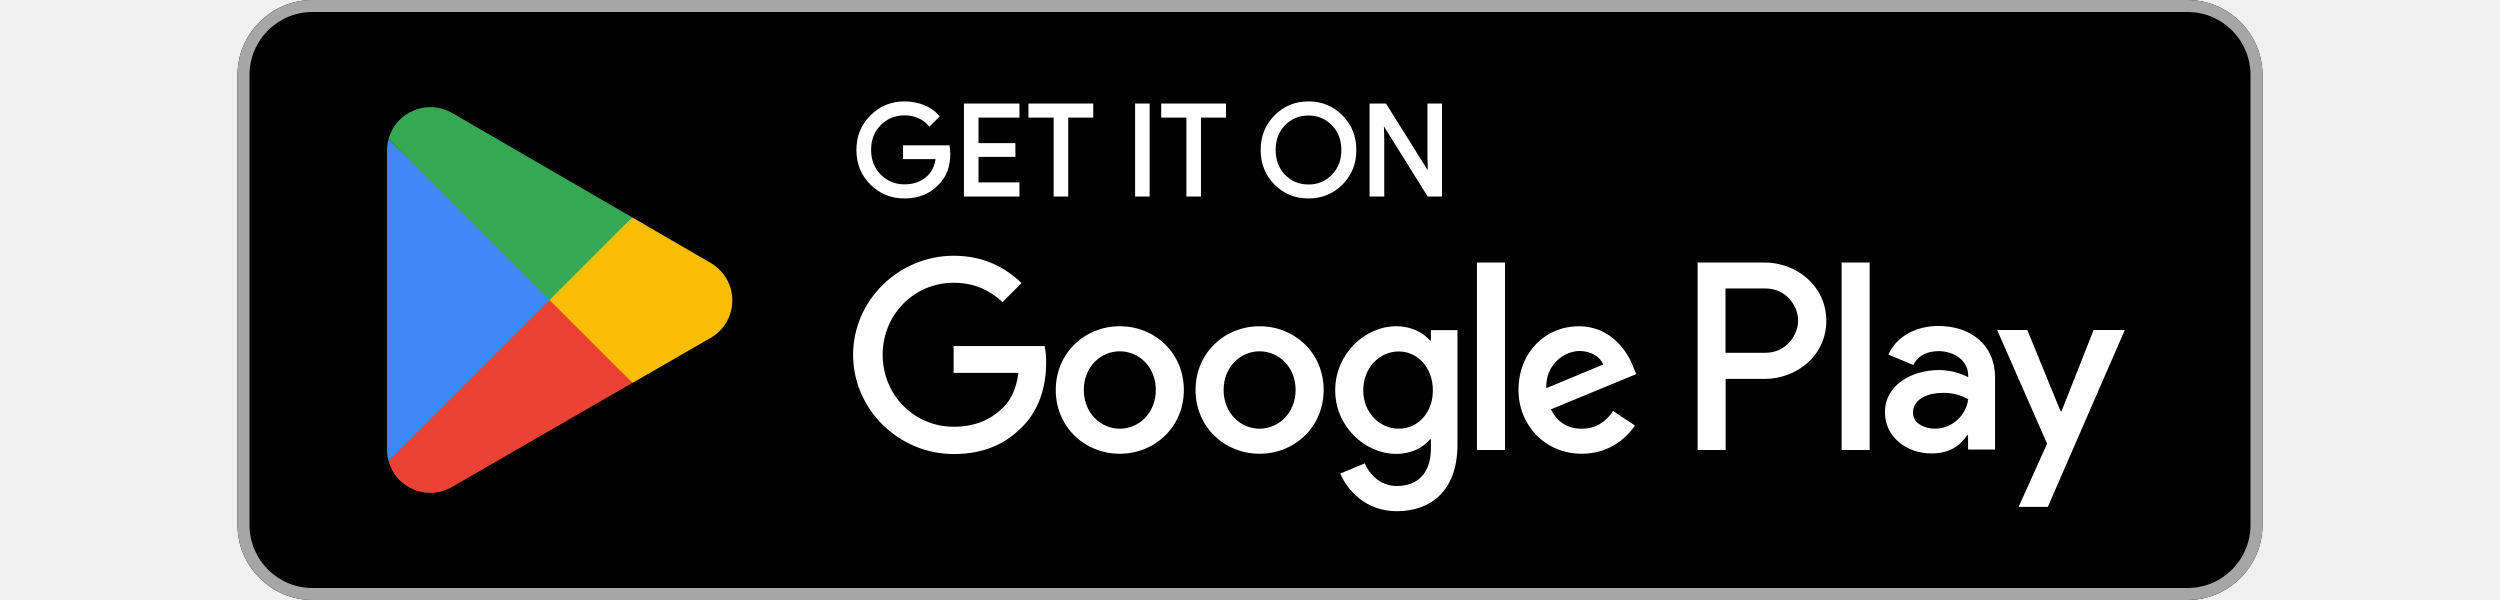
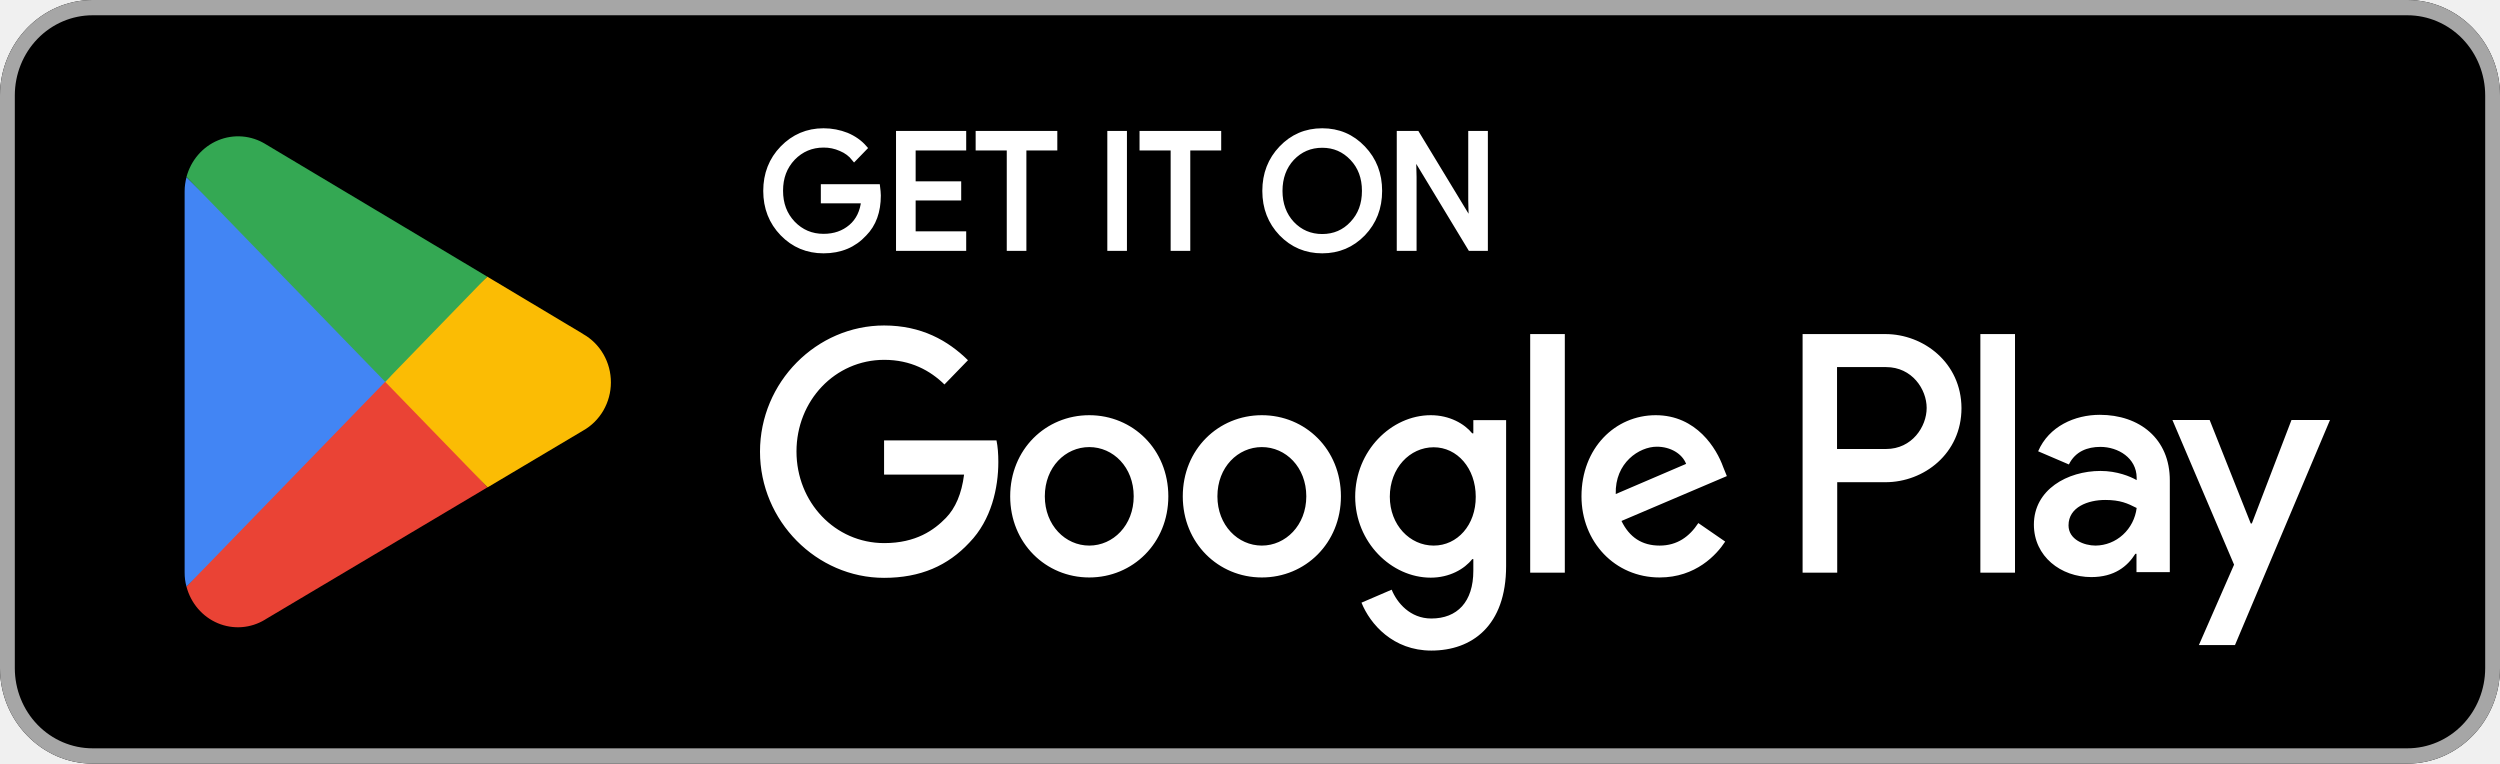
- <svg xmlns="http://www.w3.org/2000/svg" viewBox="10 10 135 40" width="2500" height="600">
-   <path d="M140 50H15c-2.75 0-5-2.25-5-5V15c0-2.75 2.25-5 5-5h125c2.75 0 5 2.25 5 5v30c0 2.75-2.25 5-5 5z" />
-   <path d="M140 10.8a4.2 4.2 0 0 1 4.2 4.2v30a4.2 4.2 0 0 1-4.2 4.2H15a4.2 4.2 0 0 1-4.2-4.2V15a4.2 4.2 0 0 1 4.2-4.2zm0-.8H15c-2.75 0-5 2.25-5 5v30c0 2.75 2.25 5 5 5h125c2.75 0 5-2.25 5-5V15c0-2.75-2.25-5-5-5z" fill="#a6a6a6" />
-   <g fill="#fff">
-     <path d="M57.42 20.24c0 .84-.25 1.51-.75 2-.56.59-1.29.89-2.2.89-.87 0-1.61-.3-2.21-.9s-.9-1.35-.9-2.23.3-1.63.9-2.23 1.34-.91 2.21-.91c.44 0 .86.08 1.25.23.39.16.71.38.96.66l-.55.55c-.18-.22-.42-.4-.72-.52a2.29 2.29 0 0 0-.94-.19c-.65 0-1.21.23-1.66.68-.45.46-.67 1.03-.67 1.72s.22 1.26.67 1.72c.45.45 1 .68 1.66.68.6 0 1.09-.17 1.49-.5s.63-.8.69-1.38h-2.18v-.72h2.91c.02.16.04.31.04.45zM62.03 17v.74H59.3v1.9h2.46v.72H59.3v1.9h2.73V23h-3.5v-6zM65.28 17.74V23h-.77v-5.26h-1.68V17h4.12v.74zM70.71 23h-.77v-6h.77zM74.13 17.74V23h-.77v-5.26h-1.68V17h4.12v.74zM84.49 20c0 .89-.3 1.63-.89 2.23-.6.6-1.33.9-2.2.9s-1.6-.3-2.2-.9c-.59-.6-.89-1.34-.89-2.23s.3-1.63.89-2.23 1.32-.91 2.2-.91c.87 0 1.6.3 2.2.91s.89 1.35.89 2.23zm-5.38 0c0 .69.22 1.27.65 1.72.44.45.99.68 1.64.68s1.2-.23 1.63-.68c.44-.45.66-1.02.66-1.72s-.22-1.27-.66-1.72-.98-.68-1.63-.68-1.2.23-1.64.68c-.43.45-.65 1.03-.65 1.72zM86.34 23h-.77v-6h.94l2.92 4.67h.03l-.03-1.16V17h.77v6h-.8l-3.05-4.89h-.03l.03 1.16V23z" stroke="#fff" stroke-miterlimit="10" stroke-width=".2" />
-     <path d="M78.14 31.75c-2.35 0-4.27 1.79-4.27 4.25 0 2.45 1.92 4.25 4.27 4.25s4.27-1.8 4.27-4.25c0-2.46-1.92-4.25-4.27-4.25zm0 6.83c-1.29 0-2.4-1.06-2.4-2.58 0-1.53 1.11-2.58 2.4-2.58s2.4 1.05 2.4 2.58c0 1.52-1.12 2.58-2.4 2.58zm-9.32-6.83c-2.35 0-4.27 1.79-4.27 4.25 0 2.45 1.92 4.25 4.27 4.25s4.27-1.8 4.27-4.25c0-2.46-1.92-4.25-4.27-4.25zm0 6.83c-1.29 0-2.4-1.06-2.4-2.58 0-1.53 1.11-2.58 2.4-2.58s2.4 1.05 2.4 2.58c0 1.52-1.11 2.58-2.4 2.58zm-11.08-5.52v1.8h4.32c-.13 1.01-.47 1.76-.98 2.27-.63.63-1.61 1.32-3.33 1.32-2.66 0-4.74-2.14-4.74-4.8s2.08-4.8 4.74-4.8c1.43 0 2.48.56 3.25 1.29l1.27-1.27c-1.08-1.03-2.51-1.82-4.53-1.82-3.64 0-6.7 2.96-6.7 6.61 0 3.64 3.06 6.61 6.7 6.61 1.97 0 3.45-.64 4.61-1.85 1.19-1.19 1.56-2.87 1.56-4.22 0-.42-.03-.81-.1-1.13h-6.07zm45.31 1.4c-.35-.95-1.43-2.71-3.64-2.71-2.19 0-4.01 1.72-4.01 4.25 0 2.38 1.8 4.25 4.22 4.25 1.95 0 3.08-1.19 3.54-1.88l-1.45-.97c-.48.71-1.14 1.18-2.09 1.18s-1.63-.43-2.06-1.29l5.69-2.35zm-5.8 1.42c-.05-1.64 1.27-2.48 2.22-2.48.74 0 1.37.37 1.58.9zM92.63 40h1.87V27.5h-1.87zm-3.06-7.3h-.07c-.42-.5-1.22-.95-2.24-.95-2.13 0-4.08 1.87-4.08 4.27 0 2.38 1.95 4.24 4.08 4.24 1.01 0 1.82-.45 2.24-.97h.06v.61c0 1.63-.87 2.5-2.27 2.5-1.14 0-1.85-.82-2.14-1.51l-1.63.68c.47 1.13 1.71 2.51 3.77 2.51 2.19 0 4.04-1.29 4.04-4.43v-7.64h-1.77v.69zm-2.15 5.88c-1.29 0-2.37-1.08-2.37-2.56 0-1.5 1.08-2.59 2.37-2.59 1.27 0 2.27 1.1 2.27 2.59.01 1.48-.99 2.56-2.27 2.56zm24.39-11.08h-4.47V40h1.87v-4.74h2.61c2.07 0 4.1-1.5 4.1-3.88-.01-2.38-2.05-3.88-4.11-3.88zm.04 6.02h-2.65v-4.29h2.65c1.4 0 2.19 1.16 2.19 2.14s-.79 2.15-2.19 2.15zm11.54-1.79c-1.35 0-2.75.6-3.33 1.91l1.66.69c.35-.69 1.01-.92 1.7-.92.96 0 1.95.58 1.96 1.61v.13c-.34-.19-1.06-.48-1.95-.48-1.79 0-3.6.98-3.6 2.81 0 1.67 1.46 2.75 3.1 2.75 1.25 0 1.95-.56 2.38-1.22h.06v.96h1.8v-4.79c.01-2.21-1.65-3.45-3.78-3.45zm-.23 6.85c-.61 0-1.46-.31-1.46-1.06 0-.96 1.06-1.33 1.98-1.33.82 0 1.21.18 1.7.42a2.257 2.257 0 0 1-2.22 1.97zM133.74 32l-2.14 5.42h-.06L129.32 32h-2.01l3.33 7.58-1.9 4.21h1.95L135.82 32zm-16.8 8h1.87V27.5h-1.87z" />
-   </g>
-   <path d="M30.72 29.42l-10.65 11.3v.01a2.877 2.877 0 0 0 4.24 1.73l.03-.02 11.98-6.91z" fill="#ea4335" />
-   <path d="M41.49 27.5l-.01-.01-5.17-3-5.83 5.19 5.85 5.85 5.15-2.97a2.88 2.88 0 0 0 .01-5.06z" fill="#fbbc04" />
-   <path d="M20.07 19.28c-.06.24-.1.48-.1.74v19.97c0 .26.03.5.1.74l11.01-11.01z" fill="#4285f4" />
-   <path d="M30.8 30l5.51-5.51-11.97-6.94a2.889 2.889 0 0 0-4.27 1.72z" fill="#34a853" />
+ <svg xmlns="http://www.w3.org/2000/svg" width="1398" height="427" viewBox="0 0 1398 427" fill="none">
+   <path d="M1346.22 427H51.778C23.3 427 0 402.981 0 373.625V53.375C0 24.019 23.3 0 51.778 0H1346.22C1374.7 0 1398 24.019 1398 53.375V373.625C1398 402.981 1374.7 427 1346.22 427Z" fill="black" />
+   <path d="M1346.22 8.54C1357.76 8.54 1368.82 13.264 1376.98 21.672C1385.13 30.08 1389.72 41.484 1389.72 53.375V373.625C1389.72 385.516 1385.13 396.92 1376.98 405.328C1368.82 413.736 1357.76 418.46 1346.22 418.46H51.778C40.243 418.46 29.18 413.736 21.023 405.328C12.867 396.92 8.284 385.516 8.284 373.625V53.375C8.284 41.484 12.867 30.08 21.023 21.672C29.18 13.264 40.243 8.54 51.778 8.54H1346.22ZM1346.22 0H51.778C23.3 0 0 24.019 0 53.375V373.625C0 402.981 23.3 427 51.778 427H1346.22C1374.7 427 1398 402.981 1398 373.625V53.375C1398 24.019 1374.7 0 1346.22 0Z" fill="#A6A6A6" />
+   <path d="M491.06 109.312C491.06 118.279 488.471 125.431 483.294 130.662C477.495 136.96 469.935 140.163 460.511 140.163C451.502 140.163 443.839 136.96 437.626 130.555C431.412 124.15 428.306 116.144 428.306 106.75C428.306 97.356 431.412 89.35 437.626 82.945C443.839 76.54 451.502 73.231 460.511 73.231C465.068 73.231 469.417 74.085 473.456 75.686C477.495 77.394 480.808 79.742 483.397 82.731L477.702 88.603C475.838 86.254 473.352 84.332 470.246 83.052C467.176 81.675 463.859 80.984 460.511 81.023C453.78 81.023 447.981 83.478 443.321 88.282C438.661 93.193 436.383 99.278 436.383 106.643C436.383 114.009 438.661 120.094 443.321 125.004C447.981 129.808 453.677 132.263 460.511 132.263C466.725 132.263 471.799 130.448 475.941 126.926C480.083 123.403 482.465 118.386 483.087 112.194H460.511V104.508H490.646C490.853 106.216 491.06 107.817 491.06 109.312ZM538.799 74.725V82.624H510.529V102.907H536.003V110.593H510.529V130.875H538.799V138.775H502.555V74.725H538.799ZM572.455 82.624V138.775H564.481V82.624H547.084V74.725H589.749V82.624H572.455ZM628.686 138.775H620.712V74.725H628.686V138.775ZM664.102 82.624V138.775H656.128V82.624H638.731V74.725H681.395V82.624H664.102ZM771.385 106.75C771.385 116.251 768.279 124.15 762.169 130.555C755.955 136.96 748.396 140.163 739.387 140.163C730.377 140.163 722.818 136.96 716.604 130.555C710.495 124.15 707.388 116.251 707.388 106.75C707.388 97.249 710.495 89.35 716.604 82.945C722.714 76.54 730.274 73.231 739.387 73.231C748.396 73.231 755.955 76.433 762.169 82.945C768.382 89.457 771.385 97.356 771.385 106.75ZM715.672 106.75C715.672 114.116 717.951 120.307 722.403 125.111C726.96 129.915 732.655 132.37 739.387 132.37C746.118 132.37 751.813 129.915 756.266 125.111C760.823 120.307 763.101 114.222 763.101 106.75C763.101 99.278 760.823 93.193 756.266 88.389C751.71 83.585 746.118 81.13 739.387 81.13C732.655 81.13 726.96 83.585 722.403 88.389C717.951 93.193 715.672 99.384 715.672 106.75ZM790.543 138.775H782.569V74.725H792.303L822.542 124.577H822.852L822.542 112.194V74.725H830.515V138.775H822.231L790.647 86.574H790.336L790.647 98.957V138.775H790.543Z" fill="white" stroke="white" stroke-width="3" stroke-miterlimit="10" />
+   <path d="M705.628 232.18C681.292 232.18 661.41 251.289 661.41 277.549C661.41 303.703 681.292 322.918 705.628 322.918C729.963 322.918 749.846 303.703 749.846 277.549C749.846 251.289 729.963 232.18 705.628 232.18ZM705.628 305.091C692.269 305.091 680.774 293.775 680.774 277.549C680.774 261.216 692.269 250.008 705.628 250.008C718.986 250.008 730.481 261.216 730.481 277.549C730.481 293.775 718.883 305.091 705.628 305.091ZM609.114 232.18C584.778 232.18 564.896 251.289 564.896 277.549C564.896 303.703 584.778 322.918 609.114 322.918C633.45 322.918 653.332 303.703 653.332 277.549C653.332 251.289 633.45 232.18 609.114 232.18ZM609.114 305.091C595.755 305.091 584.261 293.775 584.261 277.549C584.261 261.216 595.755 250.008 609.114 250.008C622.473 250.008 633.967 261.216 633.967 277.549C633.967 293.775 622.473 305.091 609.114 305.091ZM494.374 246.165V265.38H539.11C537.764 276.161 534.243 284.168 528.962 289.612C522.438 296.337 512.29 303.703 494.478 303.703C466.932 303.703 445.393 280.858 445.393 252.463C445.393 224.067 466.932 201.223 494.478 201.223C509.286 201.223 520.16 207.201 528.134 214.994L541.285 201.436C530.101 190.441 515.293 182.008 494.374 182.008C456.68 182.008 424.992 213.606 424.992 252.57C424.992 291.427 456.68 323.131 494.374 323.131C514.775 323.131 530.101 316.299 542.113 303.383C554.437 290.679 558.268 272.745 558.268 258.334C558.268 253.851 557.958 249.687 557.233 246.271H494.374V246.165ZM963.585 261.11C959.96 250.968 948.776 232.18 925.89 232.18C903.212 232.18 884.365 250.541 884.365 277.549C884.365 302.956 903.005 322.918 928.065 322.918C948.258 322.918 959.96 310.215 964.724 302.849L949.708 292.494C944.738 300.073 937.903 305.091 928.065 305.091C918.227 305.091 911.185 300.5 906.733 291.32L965.656 266.234L963.585 261.11ZM903.522 276.268C903.005 258.761 916.674 249.794 926.512 249.794C934.175 249.794 940.699 253.744 942.874 259.402L903.522 276.268ZM855.68 320.249H875.045V186.812H855.68V320.249ZM823.992 242.322H823.267C818.918 236.984 810.633 232.18 800.07 232.18C778.013 232.18 757.82 252.143 757.82 277.763C757.82 303.169 778.013 323.025 800.07 323.025C810.53 323.025 818.918 318.221 823.267 312.67H823.888V319.182C823.888 336.582 814.879 345.869 800.381 345.869C788.576 345.869 781.223 337.116 778.22 329.75L761.341 337.009C766.208 349.072 779.049 363.803 800.381 363.803C823.06 363.803 842.218 350.032 842.218 316.513V234.956H823.888V242.322H823.992ZM801.727 305.091C788.369 305.091 777.185 293.562 777.185 277.763C777.185 261.75 788.369 250.114 801.727 250.114C814.879 250.114 825.234 261.857 825.234 277.763C825.338 293.562 814.982 305.091 801.727 305.091ZM1054.3 186.812H1008.01V320.249H1027.37V269.65H1054.4C1075.84 269.65 1096.86 253.637 1096.86 228.231C1096.76 202.824 1075.63 186.812 1054.3 186.812ZM1054.71 251.075H1027.27V205.279H1054.71C1069.21 205.279 1077.39 217.662 1077.39 228.124C1077.39 238.585 1069.21 251.075 1054.71 251.075ZM1174.22 231.967C1160.24 231.967 1145.74 238.372 1139.73 252.356L1156.92 259.722C1160.55 252.356 1167.38 249.901 1174.53 249.901C1184.47 249.901 1194.72 256.092 1194.82 267.088V268.475C1191.3 266.447 1183.85 263.351 1174.63 263.351C1156.09 263.351 1137.35 273.813 1137.35 293.348C1137.35 311.175 1152.47 322.704 1169.45 322.704C1182.4 322.704 1189.65 316.726 1194.1 309.681H1194.72V319.929H1213.36V268.796C1213.46 245.204 1196.27 231.967 1174.22 231.967ZM1171.83 305.091C1165.52 305.091 1156.72 301.781 1156.72 293.775C1156.72 283.527 1167.69 279.577 1177.22 279.577C1185.71 279.577 1189.75 281.499 1194.82 284.061C1194.11 289.839 1191.38 295.153 1187.15 299.019C1182.93 302.885 1177.49 305.042 1171.83 305.091ZM1281.4 234.849L1259.24 292.708H1258.61L1235.63 234.849H1214.81L1249.29 315.766L1229.62 360.707H1249.81L1302.94 234.849H1281.4ZM1107.42 320.249H1126.79V186.812H1107.42V320.249Z" fill="white" />
+   <path d="M214.567 207.309L104.28 327.936V328.043C105.474 332.612 107.675 336.836 110.713 340.384C113.751 343.931 117.543 346.707 121.794 348.495C126.044 350.283 130.638 351.034 135.216 350.69C139.795 350.345 144.234 348.915 148.188 346.511L148.499 346.297L272.558 272.533L214.567 207.309Z" fill="#EA4335" />
+   <path d="M326.097 186.815L325.993 186.709L272.455 154.684L212.082 210.087L272.662 272.536L325.993 240.831C330.71 238.199 334.652 234.303 337.402 229.556C340.152 224.808 341.609 219.384 341.619 213.855C341.63 208.325 340.194 202.895 337.462 198.137C334.73 193.378 330.804 189.467 326.097 186.815Z" fill="#FBBC04" />
+   <path d="M104.281 99.062C103.659 101.624 103.245 104.186 103.245 106.962V320.142C103.245 322.917 103.556 325.479 104.281 328.041L218.295 210.509L104.281 99.062Z" fill="#4285F4" />
+   <path d="M215.395 213.501L272.455 154.682L148.499 80.597C144.536 78.155 140.079 76.691 135.476 76.32C130.873 75.95 126.249 76.682 121.967 78.46C117.684 80.238 113.859 83.014 110.791 86.57C107.722 90.127 105.494 94.367 104.28 98.959L215.395 213.501Z" fill="#34A853" />
</svg>
